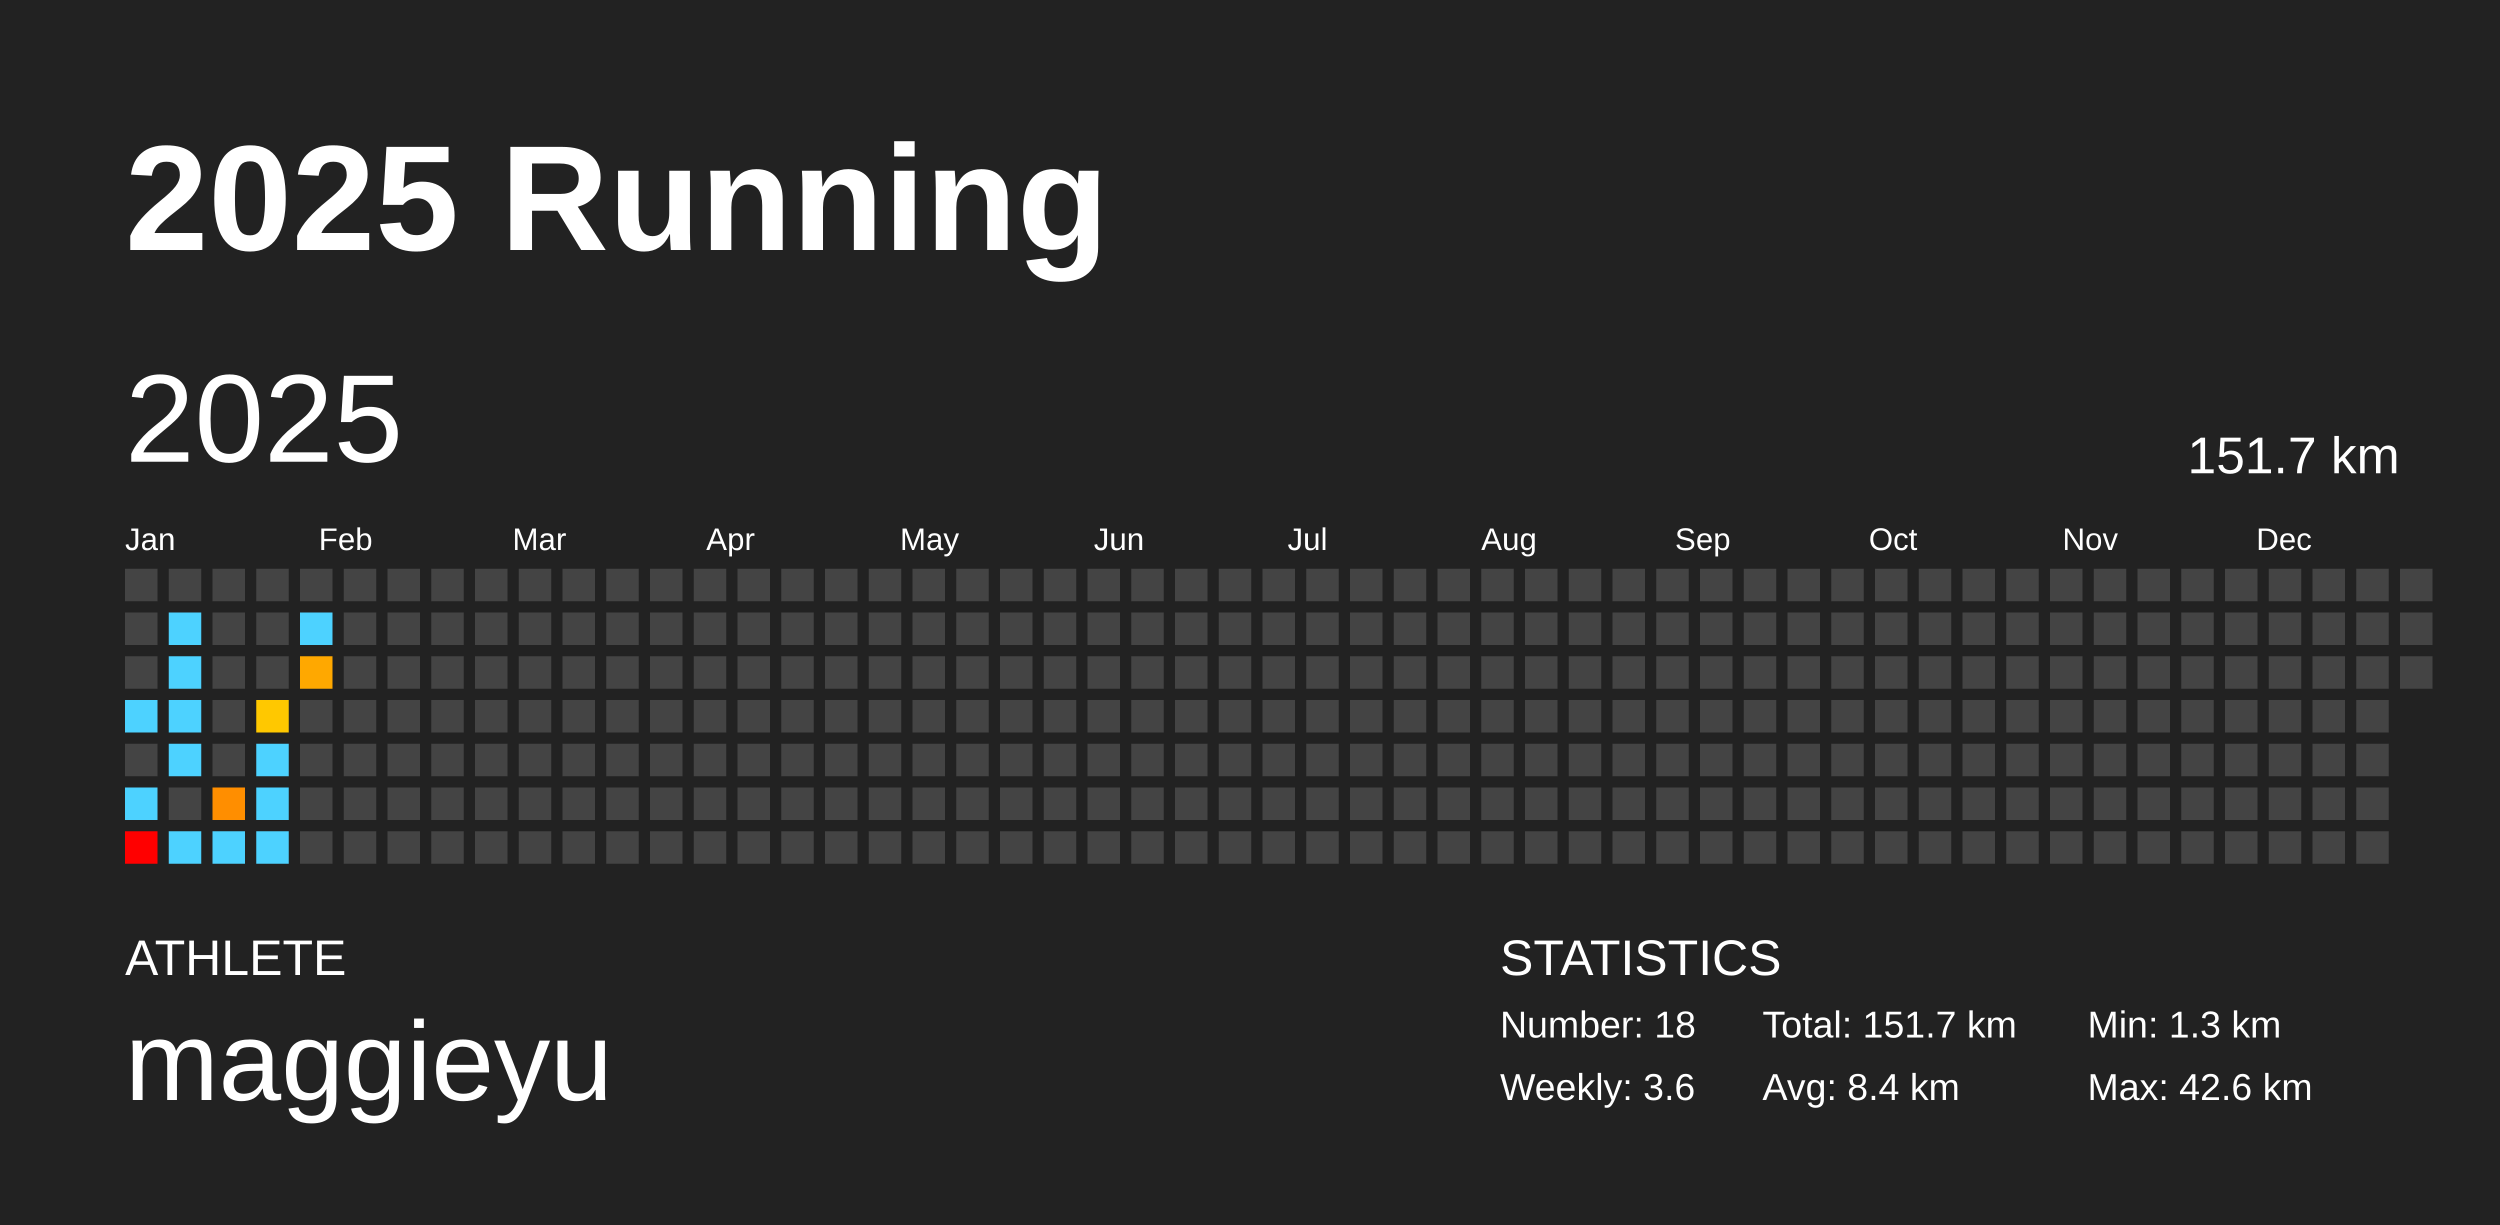
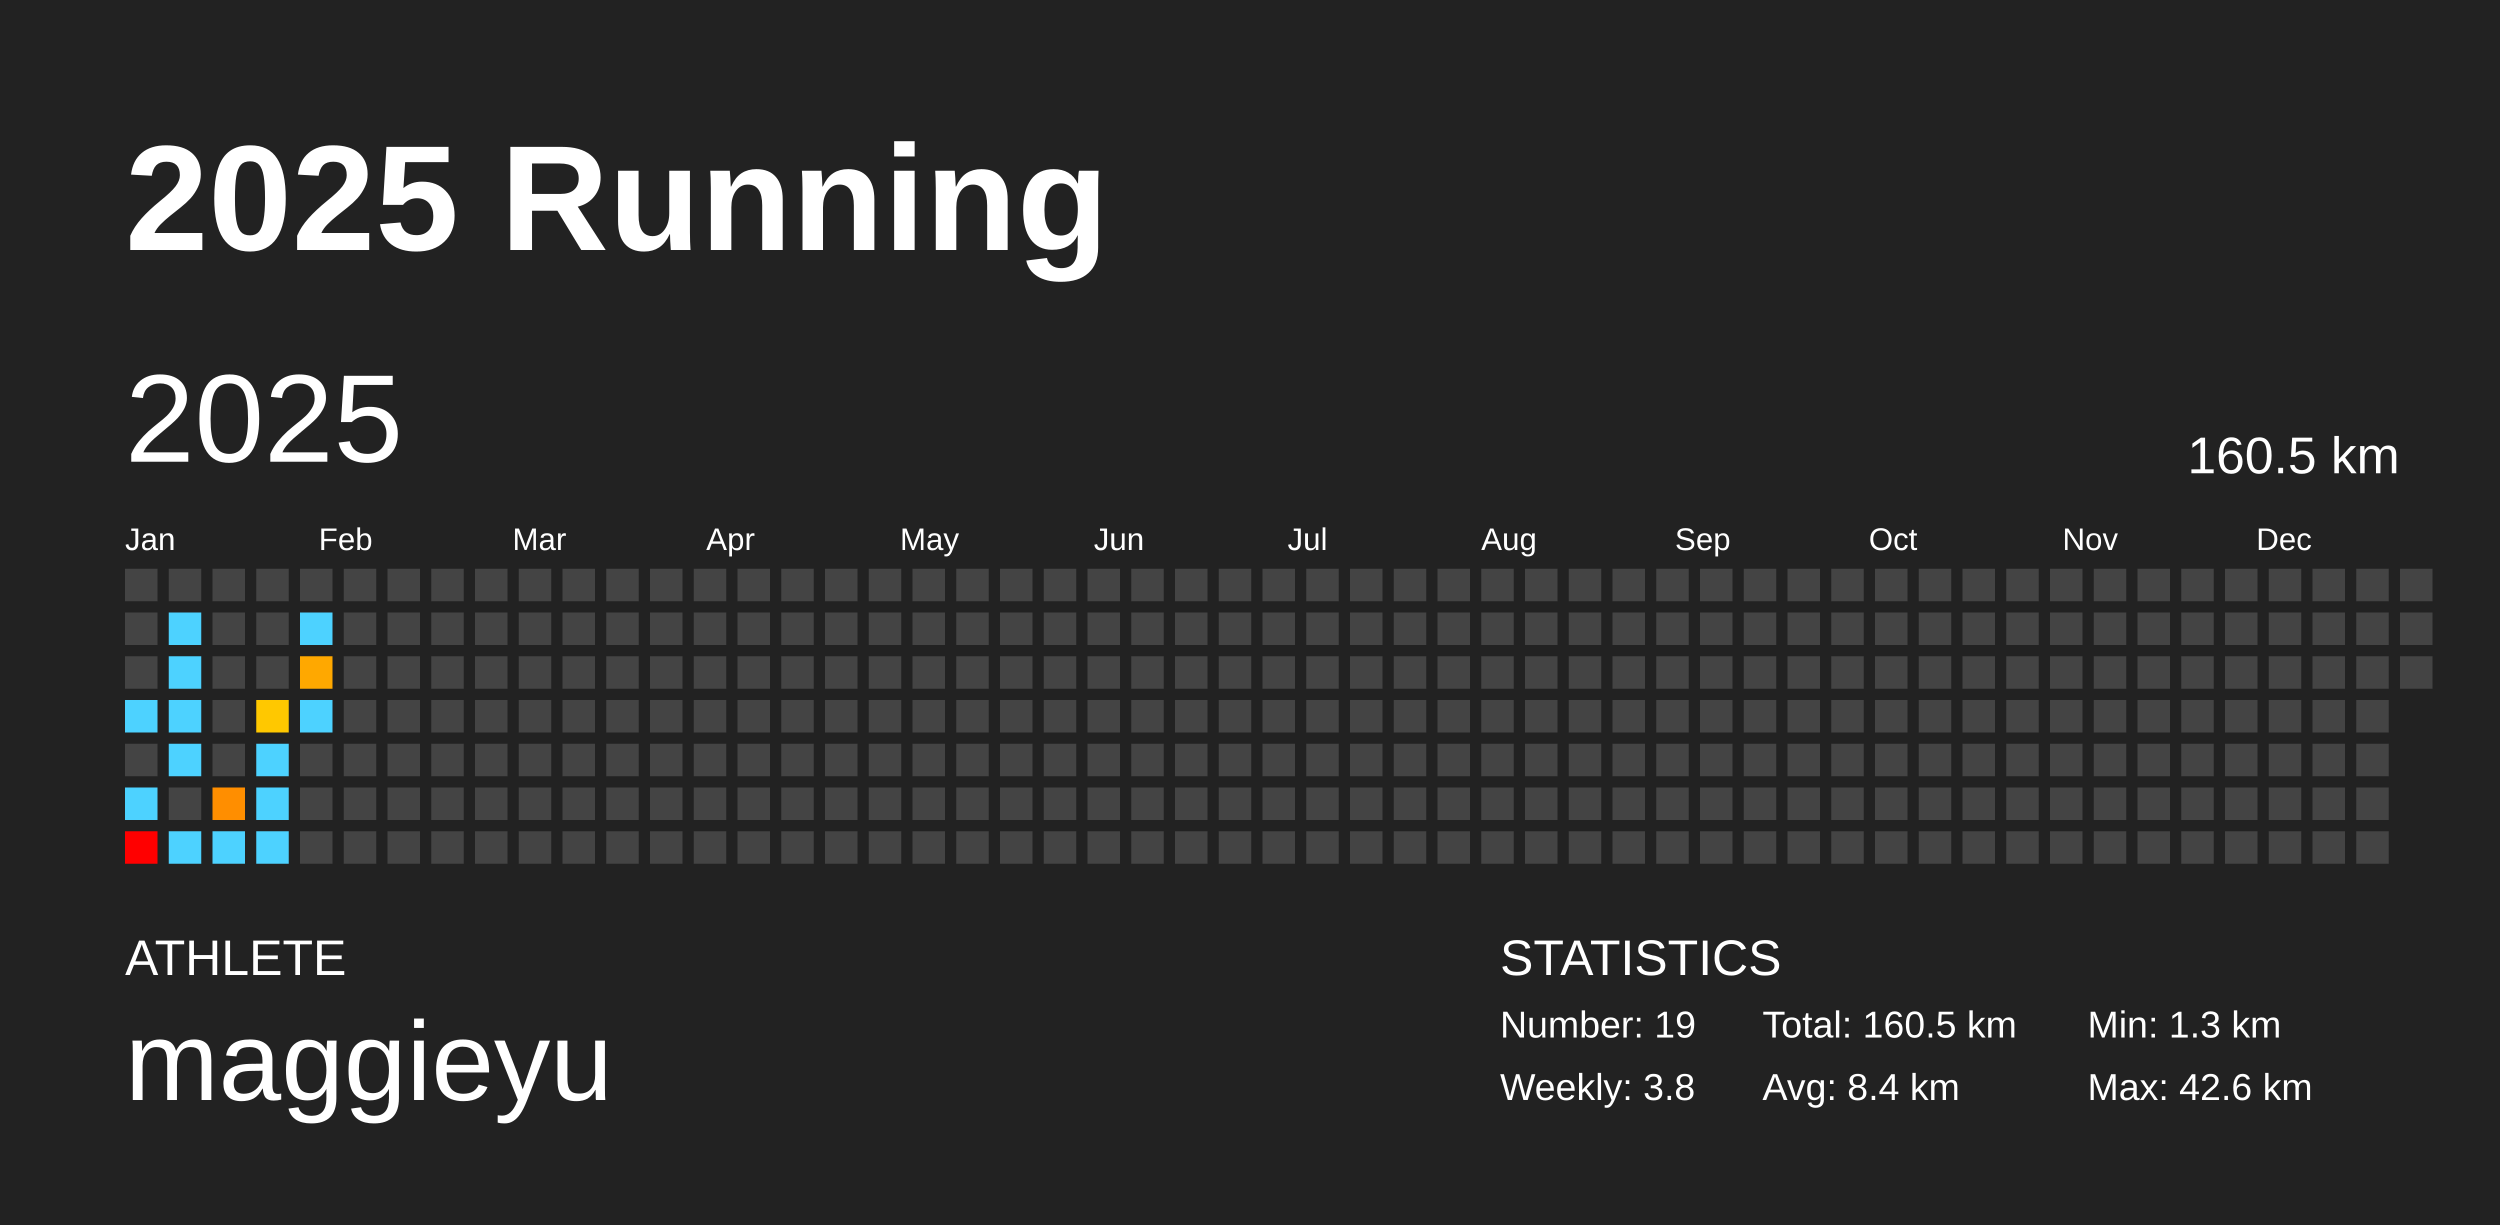
<svg xmlns="http://www.w3.org/2000/svg" baseProfile="full" height="98mm" version="1.1" viewBox="0,0,200,98" width="200mm">
  <defs />
  <rect fill="#222222" height="98" width="200" x="0" y="0" />
  <text fill="#FFFFFF" style="font-size:12px; font-family:Arial; font-weight:bold;" x="10" y="20">2025 Running</text>
  <text fill="#FFFFFF" style="font-size:4px; font-family:Arial" x="10" y="78">ATHLETE</text>
  <text fill="#FFFFFF" style="font-size:9px; font-family:Arial" x="10" y="88">maggieyu</text>
  <text fill="#FFFFFF" style="font-size:4px; font-family:Arial" x="120" y="78">STATISTICS</text>
-   <text fill="#FFFFFF" style="font-size:3px; font-family:Arial" x="120" y="83">Number: 18</text>
-   <text fill="#FFFFFF" style="font-size:3px; font-family:Arial" x="120" y="88">Weekly: 3.6</text>
-   <text fill="#FFFFFF" style="font-size:3px; font-family:Arial" x="141" y="83">Total: 151.7 km</text>
+   <text fill="#FFFFFF" style="font-size:3px; font-family:Arial" x="120" y="83">Number: 19</text>
+   <text fill="#FFFFFF" style="font-size:3px; font-family:Arial" x="120" y="88">Weekly: 3.8</text>
+   <text fill="#FFFFFF" style="font-size:3px; font-family:Arial" x="141" y="83">Total: 160.5 km</text>
  <text fill="#FFFFFF" style="font-size:3px; font-family:Arial" x="141" y="88">Avg: 8.4 km</text>
  <text fill="#FFFFFF" style="font-size:3px; font-family:Arial" x="167" y="83">Min: 1.3 km</text>
  <text fill="#FFFFFF" style="font-size:3px; font-family:Arial" x="167" y="88">Max: 42.6 km</text>
  <text dominant-baseline="hanging" fill="#FFFFFF" style="font-size:10.0px; font-family:Arial;" x="10" y="30">2025</text>
-   <text dominant-baseline="hanging" fill="#FFFFFF" style="font-size:4.125px; font-family:Arial;" x="175" y="35">151.7 km</text>
+   <text dominant-baseline="hanging" fill="#FFFFFF" style="font-size:4.125px; font-family:Arial;" x="175" y="35">160.5 km</text>
  <text fill="#FFFFFF" style="font-size:2.5px; font-family:Arial" x="10.0" y="44">Jan</text>
  <text fill="#FFFFFF" style="font-size:2.5px; font-family:Arial" x="25.5" y="44">Feb</text>
  <text fill="#FFFFFF" style="font-size:2.5px; font-family:Arial" x="41.0" y="44">Mar</text>
  <text fill="#FFFFFF" style="font-size:2.5px; font-family:Arial" x="56.5" y="44">Apr</text>
  <text fill="#FFFFFF" style="font-size:2.5px; font-family:Arial" x="72.0" y="44">May</text>
  <text fill="#FFFFFF" style="font-size:2.5px; font-family:Arial" x="87.5" y="44">Jun</text>
  <text fill="#FFFFFF" style="font-size:2.5px; font-family:Arial" x="103.0" y="44">Jul</text>
  <text fill="#FFFFFF" style="font-size:2.5px; font-family:Arial" x="118.5" y="44">Aug</text>
  <text fill="#FFFFFF" style="font-size:2.5px; font-family:Arial" x="134.0" y="44">Sep</text>
  <text fill="#FFFFFF" style="font-size:2.5px; font-family:Arial" x="149.5" y="44">Oct</text>
  <text fill="#FFFFFF" style="font-size:2.5px; font-family:Arial" x="165.0" y="44">Nov</text>
  <text fill="#FFFFFF" style="font-size:2.5px; font-family:Arial" x="180.5" y="44">Dec</text>
  <rect fill="#444444" height="2.6" width="2.6" x="10.0" y="45.5" />
  <rect fill="#444444" height="2.6" width="2.6" x="10.0" y="49.0" />
  <rect fill="#444444" height="2.6" width="2.6" x="10.0" y="52.5" />
  <rect fill="#4dd2ff" height="2.6" width="2.6" x="10.0" y="56.0" />
  <rect fill="#444444" height="2.6" width="2.6" x="10.0" y="59.5" />
  <rect fill="#4dd2ff" height="2.6" width="2.6" x="10.0" y="63.0" />
  <rect fill="red" height="2.6" width="2.6" x="10.0" y="66.5" />
  <rect fill="#444444" height="2.6" width="2.6" x="13.5" y="45.5" />
  <rect fill="#4dd2ff" height="2.6" width="2.6" x="13.5" y="49.0" />
  <rect fill="#4dd2ff" height="2.6" width="2.6" x="13.5" y="52.5" />
  <rect fill="#4dd2ff" height="2.6" width="2.6" x="13.5" y="56.0" />
  <rect fill="#4dd2ff" height="2.6" width="2.6" x="13.5" y="59.5" />
  <rect fill="#444444" height="2.6" width="2.6" x="13.5" y="63.0" />
  <rect fill="#4dd2ff" height="2.6" width="2.6" x="13.5" y="66.5" />
  <rect fill="#444444" height="2.6" width="2.6" x="17.0" y="45.5" />
  <rect fill="#444444" height="2.6" width="2.6" x="17.0" y="49.0" />
  <rect fill="#444444" height="2.6" width="2.6" x="17.0" y="52.5" />
  <rect fill="#444444" height="2.6" width="2.6" x="17.0" y="56.0" />
  <rect fill="#444444" height="2.6" width="2.6" x="17.0" y="59.5" />
  <rect fill="#ff8e00" height="2.6" width="2.6" x="17.0" y="63.0" />
  <rect fill="#4dd2ff" height="2.6" width="2.6" x="17.0" y="66.5" />
  <rect fill="#444444" height="2.6" width="2.6" x="20.5" y="45.5" />
  <rect fill="#444444" height="2.6" width="2.6" x="20.5" y="49.0" />
  <rect fill="#444444" height="2.6" width="2.6" x="20.5" y="52.5" />
  <rect fill="#ffc800" height="2.6" width="2.6" x="20.5" y="56.0" />
  <rect fill="#4dd2ff" height="2.6" width="2.6" x="20.5" y="59.5" />
  <rect fill="#4dd2ff" height="2.6" width="2.6" x="20.5" y="63.0" />
  <rect fill="#4dd2ff" height="2.6" width="2.6" x="20.5" y="66.5" />
  <rect fill="#444444" height="2.6" width="2.6" x="24.0" y="45.5" />
  <rect fill="#4dd2ff" height="2.6" width="2.6" x="24.0" y="49.0" />
  <rect fill="#ffa800" height="2.6" width="2.6" x="24.0" y="52.5" />
-   <rect fill="#444444" height="2.6" width="2.6" x="24.0" y="56.0" />
+   <rect fill="#4dd2ff" height="2.6" width="2.6" x="24.0" y="56.0" />
  <rect fill="#444444" height="2.6" width="2.6" x="24.0" y="59.5" />
  <rect fill="#444444" height="2.6" width="2.6" x="24.0" y="63.0" />
  <rect fill="#444444" height="2.6" width="2.6" x="24.0" y="66.5" />
  <rect fill="#444444" height="2.6" width="2.6" x="27.5" y="45.5" />
  <rect fill="#444444" height="2.6" width="2.6" x="27.5" y="49.0" />
  <rect fill="#444444" height="2.6" width="2.6" x="27.5" y="52.5" />
  <rect fill="#444444" height="2.6" width="2.6" x="27.5" y="56.0" />
  <rect fill="#444444" height="2.6" width="2.6" x="27.5" y="59.5" />
  <rect fill="#444444" height="2.6" width="2.6" x="27.5" y="63.0" />
  <rect fill="#444444" height="2.6" width="2.6" x="27.5" y="66.5" />
  <rect fill="#444444" height="2.6" width="2.6" x="31.0" y="45.5" />
  <rect fill="#444444" height="2.6" width="2.6" x="31.0" y="49.0" />
  <rect fill="#444444" height="2.6" width="2.6" x="31.0" y="52.5" />
  <rect fill="#444444" height="2.6" width="2.6" x="31.0" y="56.0" />
  <rect fill="#444444" height="2.6" width="2.6" x="31.0" y="59.5" />
  <rect fill="#444444" height="2.6" width="2.6" x="31.0" y="63.0" />
  <rect fill="#444444" height="2.6" width="2.6" x="31.0" y="66.5" />
  <rect fill="#444444" height="2.6" width="2.6" x="34.5" y="45.5" />
  <rect fill="#444444" height="2.6" width="2.6" x="34.5" y="49.0" />
  <rect fill="#444444" height="2.6" width="2.6" x="34.5" y="52.5" />
  <rect fill="#444444" height="2.6" width="2.6" x="34.5" y="56.0" />
  <rect fill="#444444" height="2.6" width="2.6" x="34.5" y="59.5" />
  <rect fill="#444444" height="2.6" width="2.6" x="34.5" y="63.0" />
  <rect fill="#444444" height="2.6" width="2.6" x="34.5" y="66.5" />
  <rect fill="#444444" height="2.6" width="2.6" x="38.0" y="45.5" />
  <rect fill="#444444" height="2.6" width="2.6" x="38.0" y="49.0" />
  <rect fill="#444444" height="2.6" width="2.6" x="38.0" y="52.5" />
  <rect fill="#444444" height="2.6" width="2.6" x="38.0" y="56.0" />
  <rect fill="#444444" height="2.6" width="2.6" x="38.0" y="59.5" />
  <rect fill="#444444" height="2.6" width="2.6" x="38.0" y="63.0" />
  <rect fill="#444444" height="2.6" width="2.6" x="38.0" y="66.5" />
  <rect fill="#444444" height="2.6" width="2.6" x="41.5" y="45.5" />
  <rect fill="#444444" height="2.6" width="2.6" x="41.5" y="49.0" />
  <rect fill="#444444" height="2.6" width="2.6" x="41.5" y="52.5" />
  <rect fill="#444444" height="2.6" width="2.6" x="41.5" y="56.0" />
  <rect fill="#444444" height="2.6" width="2.6" x="41.5" y="59.5" />
  <rect fill="#444444" height="2.6" width="2.6" x="41.5" y="63.0" />
  <rect fill="#444444" height="2.6" width="2.6" x="41.5" y="66.5" />
  <rect fill="#444444" height="2.6" width="2.6" x="45.0" y="45.5" />
  <rect fill="#444444" height="2.6" width="2.6" x="45.0" y="49.0" />
  <rect fill="#444444" height="2.6" width="2.6" x="45.0" y="52.5" />
  <rect fill="#444444" height="2.6" width="2.6" x="45.0" y="56.0" />
  <rect fill="#444444" height="2.6" width="2.6" x="45.0" y="59.5" />
  <rect fill="#444444" height="2.6" width="2.6" x="45.0" y="63.0" />
  <rect fill="#444444" height="2.6" width="2.6" x="45.0" y="66.5" />
  <rect fill="#444444" height="2.6" width="2.6" x="48.5" y="45.5" />
  <rect fill="#444444" height="2.6" width="2.6" x="48.5" y="49.0" />
  <rect fill="#444444" height="2.6" width="2.6" x="48.5" y="52.5" />
  <rect fill="#444444" height="2.6" width="2.6" x="48.5" y="56.0" />
  <rect fill="#444444" height="2.6" width="2.6" x="48.5" y="59.5" />
  <rect fill="#444444" height="2.6" width="2.6" x="48.5" y="63.0" />
  <rect fill="#444444" height="2.6" width="2.6" x="48.5" y="66.5" />
  <rect fill="#444444" height="2.6" width="2.6" x="52.0" y="45.5" />
  <rect fill="#444444" height="2.6" width="2.6" x="52.0" y="49.0" />
  <rect fill="#444444" height="2.6" width="2.6" x="52.0" y="52.5" />
  <rect fill="#444444" height="2.6" width="2.6" x="52.0" y="56.0" />
  <rect fill="#444444" height="2.6" width="2.6" x="52.0" y="59.5" />
  <rect fill="#444444" height="2.6" width="2.6" x="52.0" y="63.0" />
  <rect fill="#444444" height="2.6" width="2.6" x="52.0" y="66.5" />
  <rect fill="#444444" height="2.6" width="2.6" x="55.5" y="45.5" />
  <rect fill="#444444" height="2.6" width="2.6" x="55.5" y="49.0" />
  <rect fill="#444444" height="2.6" width="2.6" x="55.5" y="52.5" />
  <rect fill="#444444" height="2.6" width="2.6" x="55.5" y="56.0" />
  <rect fill="#444444" height="2.6" width="2.6" x="55.5" y="59.5" />
  <rect fill="#444444" height="2.6" width="2.6" x="55.5" y="63.0" />
  <rect fill="#444444" height="2.6" width="2.6" x="55.5" y="66.5" />
  <rect fill="#444444" height="2.6" width="2.6" x="59.0" y="45.5" />
  <rect fill="#444444" height="2.6" width="2.6" x="59.0" y="49.0" />
  <rect fill="#444444" height="2.6" width="2.6" x="59.0" y="52.5" />
  <rect fill="#444444" height="2.6" width="2.6" x="59.0" y="56.0" />
  <rect fill="#444444" height="2.6" width="2.6" x="59.0" y="59.5" />
  <rect fill="#444444" height="2.6" width="2.6" x="59.0" y="63.0" />
  <rect fill="#444444" height="2.6" width="2.6" x="59.0" y="66.5" />
  <rect fill="#444444" height="2.6" width="2.6" x="62.5" y="45.5" />
  <rect fill="#444444" height="2.6" width="2.6" x="62.5" y="49.0" />
  <rect fill="#444444" height="2.6" width="2.6" x="62.5" y="52.5" />
  <rect fill="#444444" height="2.6" width="2.6" x="62.5" y="56.0" />
  <rect fill="#444444" height="2.6" width="2.6" x="62.5" y="59.5" />
  <rect fill="#444444" height="2.6" width="2.6" x="62.5" y="63.0" />
  <rect fill="#444444" height="2.6" width="2.6" x="62.5" y="66.5" />
  <rect fill="#444444" height="2.6" width="2.6" x="66.0" y="45.5" />
  <rect fill="#444444" height="2.6" width="2.6" x="66.0" y="49.0" />
  <rect fill="#444444" height="2.6" width="2.6" x="66.0" y="52.5" />
  <rect fill="#444444" height="2.6" width="2.6" x="66.0" y="56.0" />
  <rect fill="#444444" height="2.6" width="2.6" x="66.0" y="59.5" />
  <rect fill="#444444" height="2.6" width="2.6" x="66.0" y="63.0" />
  <rect fill="#444444" height="2.6" width="2.6" x="66.0" y="66.5" />
  <rect fill="#444444" height="2.6" width="2.6" x="69.5" y="45.5" />
  <rect fill="#444444" height="2.6" width="2.6" x="69.5" y="49.0" />
  <rect fill="#444444" height="2.6" width="2.6" x="69.5" y="52.5" />
  <rect fill="#444444" height="2.6" width="2.6" x="69.5" y="56.0" />
  <rect fill="#444444" height="2.6" width="2.6" x="69.5" y="59.5" />
  <rect fill="#444444" height="2.6" width="2.6" x="69.5" y="63.0" />
  <rect fill="#444444" height="2.6" width="2.6" x="69.5" y="66.5" />
  <rect fill="#444444" height="2.6" width="2.6" x="73.0" y="45.5" />
  <rect fill="#444444" height="2.6" width="2.6" x="73.0" y="49.0" />
  <rect fill="#444444" height="2.6" width="2.6" x="73.0" y="52.5" />
  <rect fill="#444444" height="2.6" width="2.6" x="73.0" y="56.0" />
  <rect fill="#444444" height="2.6" width="2.6" x="73.0" y="59.5" />
  <rect fill="#444444" height="2.6" width="2.6" x="73.0" y="63.0" />
  <rect fill="#444444" height="2.6" width="2.6" x="73.0" y="66.5" />
  <rect fill="#444444" height="2.6" width="2.6" x="76.5" y="45.5" />
  <rect fill="#444444" height="2.6" width="2.6" x="76.5" y="49.0" />
  <rect fill="#444444" height="2.6" width="2.6" x="76.5" y="52.5" />
  <rect fill="#444444" height="2.6" width="2.6" x="76.5" y="56.0" />
  <rect fill="#444444" height="2.6" width="2.6" x="76.5" y="59.5" />
  <rect fill="#444444" height="2.6" width="2.6" x="76.5" y="63.0" />
  <rect fill="#444444" height="2.6" width="2.6" x="76.5" y="66.5" />
  <rect fill="#444444" height="2.6" width="2.6" x="80.0" y="45.5" />
  <rect fill="#444444" height="2.6" width="2.6" x="80.0" y="49.0" />
  <rect fill="#444444" height="2.6" width="2.6" x="80.0" y="52.5" />
  <rect fill="#444444" height="2.6" width="2.6" x="80.0" y="56.0" />
  <rect fill="#444444" height="2.6" width="2.6" x="80.0" y="59.5" />
  <rect fill="#444444" height="2.6" width="2.6" x="80.0" y="63.0" />
  <rect fill="#444444" height="2.6" width="2.6" x="80.0" y="66.5" />
  <rect fill="#444444" height="2.6" width="2.6" x="83.5" y="45.5" />
  <rect fill="#444444" height="2.6" width="2.6" x="83.5" y="49.0" />
  <rect fill="#444444" height="2.6" width="2.6" x="83.5" y="52.5" />
  <rect fill="#444444" height="2.6" width="2.6" x="83.5" y="56.0" />
  <rect fill="#444444" height="2.6" width="2.6" x="83.5" y="59.5" />
  <rect fill="#444444" height="2.6" width="2.6" x="83.5" y="63.0" />
  <rect fill="#444444" height="2.6" width="2.6" x="83.5" y="66.5" />
  <rect fill="#444444" height="2.6" width="2.6" x="87.0" y="45.5" />
  <rect fill="#444444" height="2.6" width="2.6" x="87.0" y="49.0" />
  <rect fill="#444444" height="2.6" width="2.6" x="87.0" y="52.5" />
  <rect fill="#444444" height="2.6" width="2.6" x="87.0" y="56.0" />
  <rect fill="#444444" height="2.6" width="2.6" x="87.0" y="59.5" />
  <rect fill="#444444" height="2.6" width="2.6" x="87.0" y="63.0" />
  <rect fill="#444444" height="2.6" width="2.6" x="87.0" y="66.5" />
  <rect fill="#444444" height="2.6" width="2.6" x="90.5" y="45.5" />
  <rect fill="#444444" height="2.6" width="2.6" x="90.5" y="49.0" />
  <rect fill="#444444" height="2.6" width="2.6" x="90.5" y="52.5" />
  <rect fill="#444444" height="2.6" width="2.6" x="90.5" y="56.0" />
  <rect fill="#444444" height="2.6" width="2.6" x="90.5" y="59.5" />
  <rect fill="#444444" height="2.6" width="2.6" x="90.5" y="63.0" />
  <rect fill="#444444" height="2.6" width="2.6" x="90.5" y="66.5" />
  <rect fill="#444444" height="2.6" width="2.6" x="94.0" y="45.5" />
  <rect fill="#444444" height="2.6" width="2.6" x="94.0" y="49.0" />
  <rect fill="#444444" height="2.6" width="2.6" x="94.0" y="52.5" />
  <rect fill="#444444" height="2.6" width="2.6" x="94.0" y="56.0" />
  <rect fill="#444444" height="2.6" width="2.6" x="94.0" y="59.5" />
  <rect fill="#444444" height="2.6" width="2.6" x="94.0" y="63.0" />
  <rect fill="#444444" height="2.6" width="2.6" x="94.0" y="66.5" />
  <rect fill="#444444" height="2.6" width="2.6" x="97.5" y="45.5" />
  <rect fill="#444444" height="2.6" width="2.6" x="97.5" y="49.0" />
  <rect fill="#444444" height="2.6" width="2.6" x="97.5" y="52.5" />
  <rect fill="#444444" height="2.6" width="2.6" x="97.5" y="56.0" />
  <rect fill="#444444" height="2.6" width="2.6" x="97.5" y="59.5" />
  <rect fill="#444444" height="2.6" width="2.6" x="97.5" y="63.0" />
  <rect fill="#444444" height="2.6" width="2.6" x="97.5" y="66.5" />
  <rect fill="#444444" height="2.6" width="2.6" x="101.0" y="45.5" />
  <rect fill="#444444" height="2.6" width="2.6" x="101.0" y="49.0" />
  <rect fill="#444444" height="2.6" width="2.6" x="101.0" y="52.5" />
  <rect fill="#444444" height="2.6" width="2.6" x="101.0" y="56.0" />
  <rect fill="#444444" height="2.6" width="2.6" x="101.0" y="59.5" />
  <rect fill="#444444" height="2.6" width="2.6" x="101.0" y="63.0" />
  <rect fill="#444444" height="2.6" width="2.6" x="101.0" y="66.5" />
  <rect fill="#444444" height="2.6" width="2.6" x="104.5" y="45.5" />
  <rect fill="#444444" height="2.6" width="2.6" x="104.5" y="49.0" />
  <rect fill="#444444" height="2.6" width="2.6" x="104.5" y="52.5" />
  <rect fill="#444444" height="2.6" width="2.6" x="104.5" y="56.0" />
  <rect fill="#444444" height="2.6" width="2.6" x="104.5" y="59.5" />
  <rect fill="#444444" height="2.6" width="2.6" x="104.5" y="63.0" />
  <rect fill="#444444" height="2.6" width="2.6" x="104.5" y="66.5" />
  <rect fill="#444444" height="2.6" width="2.6" x="108.0" y="45.5" />
  <rect fill="#444444" height="2.6" width="2.6" x="108.0" y="49.0" />
  <rect fill="#444444" height="2.6" width="2.6" x="108.0" y="52.5" />
  <rect fill="#444444" height="2.6" width="2.6" x="108.0" y="56.0" />
  <rect fill="#444444" height="2.6" width="2.6" x="108.0" y="59.5" />
  <rect fill="#444444" height="2.6" width="2.6" x="108.0" y="63.0" />
  <rect fill="#444444" height="2.6" width="2.6" x="108.0" y="66.5" />
  <rect fill="#444444" height="2.6" width="2.6" x="111.5" y="45.5" />
  <rect fill="#444444" height="2.6" width="2.6" x="111.5" y="49.0" />
  <rect fill="#444444" height="2.6" width="2.6" x="111.5" y="52.5" />
  <rect fill="#444444" height="2.6" width="2.6" x="111.5" y="56.0" />
  <rect fill="#444444" height="2.6" width="2.6" x="111.5" y="59.5" />
  <rect fill="#444444" height="2.6" width="2.6" x="111.5" y="63.0" />
  <rect fill="#444444" height="2.6" width="2.6" x="111.5" y="66.5" />
  <rect fill="#444444" height="2.6" width="2.6" x="115.0" y="45.5" />
  <rect fill="#444444" height="2.6" width="2.6" x="115.0" y="49.0" />
  <rect fill="#444444" height="2.6" width="2.6" x="115.0" y="52.5" />
  <rect fill="#444444" height="2.6" width="2.6" x="115.0" y="56.0" />
  <rect fill="#444444" height="2.6" width="2.6" x="115.0" y="59.5" />
  <rect fill="#444444" height="2.6" width="2.6" x="115.0" y="63.0" />
  <rect fill="#444444" height="2.6" width="2.6" x="115.0" y="66.5" />
  <rect fill="#444444" height="2.6" width="2.6" x="118.5" y="45.5" />
  <rect fill="#444444" height="2.6" width="2.6" x="118.5" y="49.0" />
  <rect fill="#444444" height="2.6" width="2.6" x="118.5" y="52.5" />
  <rect fill="#444444" height="2.6" width="2.6" x="118.5" y="56.0" />
  <rect fill="#444444" height="2.6" width="2.6" x="118.5" y="59.5" />
  <rect fill="#444444" height="2.6" width="2.6" x="118.5" y="63.0" />
  <rect fill="#444444" height="2.6" width="2.6" x="118.5" y="66.5" />
  <rect fill="#444444" height="2.6" width="2.6" x="122.0" y="45.5" />
  <rect fill="#444444" height="2.6" width="2.6" x="122.0" y="49.0" />
  <rect fill="#444444" height="2.6" width="2.6" x="122.0" y="52.5" />
  <rect fill="#444444" height="2.6" width="2.6" x="122.0" y="56.0" />
  <rect fill="#444444" height="2.6" width="2.6" x="122.0" y="59.5" />
  <rect fill="#444444" height="2.6" width="2.6" x="122.0" y="63.0" />
  <rect fill="#444444" height="2.6" width="2.6" x="122.0" y="66.5" />
  <rect fill="#444444" height="2.6" width="2.6" x="125.5" y="45.5" />
  <rect fill="#444444" height="2.6" width="2.6" x="125.5" y="49.0" />
  <rect fill="#444444" height="2.6" width="2.6" x="125.5" y="52.5" />
  <rect fill="#444444" height="2.6" width="2.6" x="125.5" y="56.0" />
  <rect fill="#444444" height="2.6" width="2.6" x="125.5" y="59.5" />
  <rect fill="#444444" height="2.6" width="2.6" x="125.5" y="63.0" />
  <rect fill="#444444" height="2.6" width="2.6" x="125.5" y="66.5" />
  <rect fill="#444444" height="2.6" width="2.6" x="129.0" y="45.5" />
  <rect fill="#444444" height="2.6" width="2.6" x="129.0" y="49.0" />
  <rect fill="#444444" height="2.6" width="2.6" x="129.0" y="52.5" />
  <rect fill="#444444" height="2.6" width="2.6" x="129.0" y="56.0" />
  <rect fill="#444444" height="2.6" width="2.6" x="129.0" y="59.5" />
  <rect fill="#444444" height="2.6" width="2.6" x="129.0" y="63.0" />
  <rect fill="#444444" height="2.6" width="2.6" x="129.0" y="66.5" />
  <rect fill="#444444" height="2.6" width="2.6" x="132.5" y="45.5" />
  <rect fill="#444444" height="2.6" width="2.6" x="132.5" y="49.0" />
  <rect fill="#444444" height="2.6" width="2.6" x="132.5" y="52.5" />
  <rect fill="#444444" height="2.6" width="2.6" x="132.5" y="56.0" />
  <rect fill="#444444" height="2.6" width="2.6" x="132.5" y="59.5" />
  <rect fill="#444444" height="2.6" width="2.6" x="132.5" y="63.0" />
  <rect fill="#444444" height="2.6" width="2.6" x="132.5" y="66.5" />
  <rect fill="#444444" height="2.6" width="2.6" x="136.0" y="45.5" />
  <rect fill="#444444" height="2.6" width="2.6" x="136.0" y="49.0" />
  <rect fill="#444444" height="2.6" width="2.6" x="136.0" y="52.5" />
  <rect fill="#444444" height="2.6" width="2.6" x="136.0" y="56.0" />
  <rect fill="#444444" height="2.6" width="2.6" x="136.0" y="59.5" />
  <rect fill="#444444" height="2.6" width="2.6" x="136.0" y="63.0" />
  <rect fill="#444444" height="2.6" width="2.6" x="136.0" y="66.5" />
  <rect fill="#444444" height="2.6" width="2.6" x="139.5" y="45.5" />
  <rect fill="#444444" height="2.6" width="2.6" x="139.5" y="49.0" />
  <rect fill="#444444" height="2.6" width="2.6" x="139.5" y="52.5" />
  <rect fill="#444444" height="2.6" width="2.6" x="139.5" y="56.0" />
  <rect fill="#444444" height="2.6" width="2.6" x="139.5" y="59.5" />
  <rect fill="#444444" height="2.6" width="2.6" x="139.5" y="63.0" />
  <rect fill="#444444" height="2.6" width="2.6" x="139.5" y="66.5" />
  <rect fill="#444444" height="2.6" width="2.6" x="143.0" y="45.5" />
  <rect fill="#444444" height="2.6" width="2.6" x="143.0" y="49.0" />
  <rect fill="#444444" height="2.6" width="2.6" x="143.0" y="52.5" />
  <rect fill="#444444" height="2.6" width="2.6" x="143.0" y="56.0" />
  <rect fill="#444444" height="2.6" width="2.6" x="143.0" y="59.5" />
  <rect fill="#444444" height="2.6" width="2.6" x="143.0" y="63.0" />
  <rect fill="#444444" height="2.6" width="2.6" x="143.0" y="66.5" />
  <rect fill="#444444" height="2.6" width="2.6" x="146.5" y="45.5" />
  <rect fill="#444444" height="2.6" width="2.6" x="146.5" y="49.0" />
  <rect fill="#444444" height="2.6" width="2.6" x="146.5" y="52.5" />
  <rect fill="#444444" height="2.6" width="2.6" x="146.5" y="56.0" />
  <rect fill="#444444" height="2.6" width="2.6" x="146.5" y="59.5" />
  <rect fill="#444444" height="2.6" width="2.6" x="146.5" y="63.0" />
  <rect fill="#444444" height="2.6" width="2.6" x="146.5" y="66.5" />
  <rect fill="#444444" height="2.6" width="2.6" x="150.0" y="45.5" />
  <rect fill="#444444" height="2.6" width="2.6" x="150.0" y="49.0" />
  <rect fill="#444444" height="2.6" width="2.6" x="150.0" y="52.5" />
  <rect fill="#444444" height="2.6" width="2.6" x="150.0" y="56.0" />
  <rect fill="#444444" height="2.6" width="2.6" x="150.0" y="59.5" />
  <rect fill="#444444" height="2.6" width="2.6" x="150.0" y="63.0" />
  <rect fill="#444444" height="2.6" width="2.6" x="150.0" y="66.5" />
  <rect fill="#444444" height="2.6" width="2.6" x="153.5" y="45.5" />
  <rect fill="#444444" height="2.6" width="2.6" x="153.5" y="49.0" />
  <rect fill="#444444" height="2.6" width="2.6" x="153.5" y="52.5" />
  <rect fill="#444444" height="2.6" width="2.6" x="153.5" y="56.0" />
  <rect fill="#444444" height="2.6" width="2.6" x="153.5" y="59.5" />
  <rect fill="#444444" height="2.6" width="2.6" x="153.5" y="63.0" />
  <rect fill="#444444" height="2.6" width="2.6" x="153.5" y="66.5" />
  <rect fill="#444444" height="2.6" width="2.6" x="157.0" y="45.5" />
  <rect fill="#444444" height="2.6" width="2.6" x="157.0" y="49.0" />
  <rect fill="#444444" height="2.6" width="2.6" x="157.0" y="52.5" />
  <rect fill="#444444" height="2.6" width="2.6" x="157.0" y="56.0" />
  <rect fill="#444444" height="2.6" width="2.6" x="157.0" y="59.5" />
  <rect fill="#444444" height="2.6" width="2.6" x="157.0" y="63.0" />
  <rect fill="#444444" height="2.6" width="2.6" x="157.0" y="66.5" />
  <rect fill="#444444" height="2.6" width="2.6" x="160.5" y="45.5" />
  <rect fill="#444444" height="2.6" width="2.6" x="160.5" y="49.0" />
  <rect fill="#444444" height="2.6" width="2.6" x="160.5" y="52.5" />
  <rect fill="#444444" height="2.6" width="2.6" x="160.5" y="56.0" />
  <rect fill="#444444" height="2.6" width="2.6" x="160.5" y="59.5" />
  <rect fill="#444444" height="2.6" width="2.6" x="160.5" y="63.0" />
  <rect fill="#444444" height="2.6" width="2.6" x="160.5" y="66.5" />
  <rect fill="#444444" height="2.6" width="2.6" x="164.0" y="45.5" />
  <rect fill="#444444" height="2.6" width="2.6" x="164.0" y="49.0" />
  <rect fill="#444444" height="2.6" width="2.6" x="164.0" y="52.5" />
  <rect fill="#444444" height="2.6" width="2.6" x="164.0" y="56.0" />
  <rect fill="#444444" height="2.6" width="2.6" x="164.0" y="59.5" />
  <rect fill="#444444" height="2.6" width="2.6" x="164.0" y="63.0" />
  <rect fill="#444444" height="2.6" width="2.6" x="164.0" y="66.5" />
  <rect fill="#444444" height="2.6" width="2.6" x="167.5" y="45.5" />
  <rect fill="#444444" height="2.6" width="2.6" x="167.5" y="49.0" />
  <rect fill="#444444" height="2.6" width="2.6" x="167.5" y="52.5" />
  <rect fill="#444444" height="2.6" width="2.6" x="167.5" y="56.0" />
  <rect fill="#444444" height="2.6" width="2.6" x="167.5" y="59.5" />
  <rect fill="#444444" height="2.6" width="2.6" x="167.5" y="63.0" />
  <rect fill="#444444" height="2.6" width="2.6" x="167.5" y="66.5" />
  <rect fill="#444444" height="2.6" width="2.6" x="171.0" y="45.5" />
  <rect fill="#444444" height="2.6" width="2.6" x="171.0" y="49.0" />
  <rect fill="#444444" height="2.6" width="2.6" x="171.0" y="52.5" />
  <rect fill="#444444" height="2.6" width="2.6" x="171.0" y="56.0" />
  <rect fill="#444444" height="2.6" width="2.6" x="171.0" y="59.5" />
  <rect fill="#444444" height="2.6" width="2.6" x="171.0" y="63.0" />
  <rect fill="#444444" height="2.6" width="2.6" x="171.0" y="66.5" />
  <rect fill="#444444" height="2.6" width="2.6" x="174.5" y="45.5" />
  <rect fill="#444444" height="2.6" width="2.6" x="174.5" y="49.0" />
  <rect fill="#444444" height="2.6" width="2.6" x="174.5" y="52.5" />
  <rect fill="#444444" height="2.6" width="2.6" x="174.5" y="56.0" />
  <rect fill="#444444" height="2.6" width="2.6" x="174.5" y="59.5" />
  <rect fill="#444444" height="2.6" width="2.6" x="174.5" y="63.0" />
  <rect fill="#444444" height="2.6" width="2.6" x="174.5" y="66.5" />
  <rect fill="#444444" height="2.6" width="2.6" x="178.0" y="45.5" />
  <rect fill="#444444" height="2.6" width="2.6" x="178.0" y="49.0" />
  <rect fill="#444444" height="2.6" width="2.6" x="178.0" y="52.5" />
  <rect fill="#444444" height="2.6" width="2.6" x="178.0" y="56.0" />
  <rect fill="#444444" height="2.6" width="2.6" x="178.0" y="59.5" />
  <rect fill="#444444" height="2.6" width="2.6" x="178.0" y="63.0" />
  <rect fill="#444444" height="2.6" width="2.6" x="178.0" y="66.5" />
  <rect fill="#444444" height="2.6" width="2.6" x="181.5" y="45.5" />
  <rect fill="#444444" height="2.6" width="2.6" x="181.5" y="49.0" />
  <rect fill="#444444" height="2.6" width="2.6" x="181.5" y="52.5" />
  <rect fill="#444444" height="2.6" width="2.6" x="181.5" y="56.0" />
  <rect fill="#444444" height="2.6" width="2.6" x="181.5" y="59.5" />
  <rect fill="#444444" height="2.6" width="2.6" x="181.5" y="63.0" />
  <rect fill="#444444" height="2.6" width="2.6" x="181.5" y="66.5" />
  <rect fill="#444444" height="2.6" width="2.6" x="185.0" y="45.5" />
  <rect fill="#444444" height="2.6" width="2.6" x="185.0" y="49.0" />
  <rect fill="#444444" height="2.6" width="2.6" x="185.0" y="52.5" />
  <rect fill="#444444" height="2.6" width="2.6" x="185.0" y="56.0" />
  <rect fill="#444444" height="2.6" width="2.6" x="185.0" y="59.5" />
  <rect fill="#444444" height="2.6" width="2.6" x="185.0" y="63.0" />
  <rect fill="#444444" height="2.6" width="2.6" x="185.0" y="66.5" />
  <rect fill="#444444" height="2.6" width="2.6" x="188.5" y="45.5" />
  <rect fill="#444444" height="2.6" width="2.6" x="188.5" y="49.0" />
  <rect fill="#444444" height="2.6" width="2.6" x="188.5" y="52.5" />
  <rect fill="#444444" height="2.6" width="2.6" x="188.5" y="56.0" />
  <rect fill="#444444" height="2.6" width="2.6" x="188.5" y="59.5" />
  <rect fill="#444444" height="2.6" width="2.6" x="188.5" y="63.0" />
  <rect fill="#444444" height="2.6" width="2.6" x="188.5" y="66.5" />
  <rect fill="#444444" height="2.6" width="2.6" x="192.0" y="45.5" />
  <rect fill="#444444" height="2.6" width="2.6" x="192.0" y="49.0" />
  <rect fill="#444444" height="2.6" width="2.6" x="192.0" y="52.5" />
</svg>
